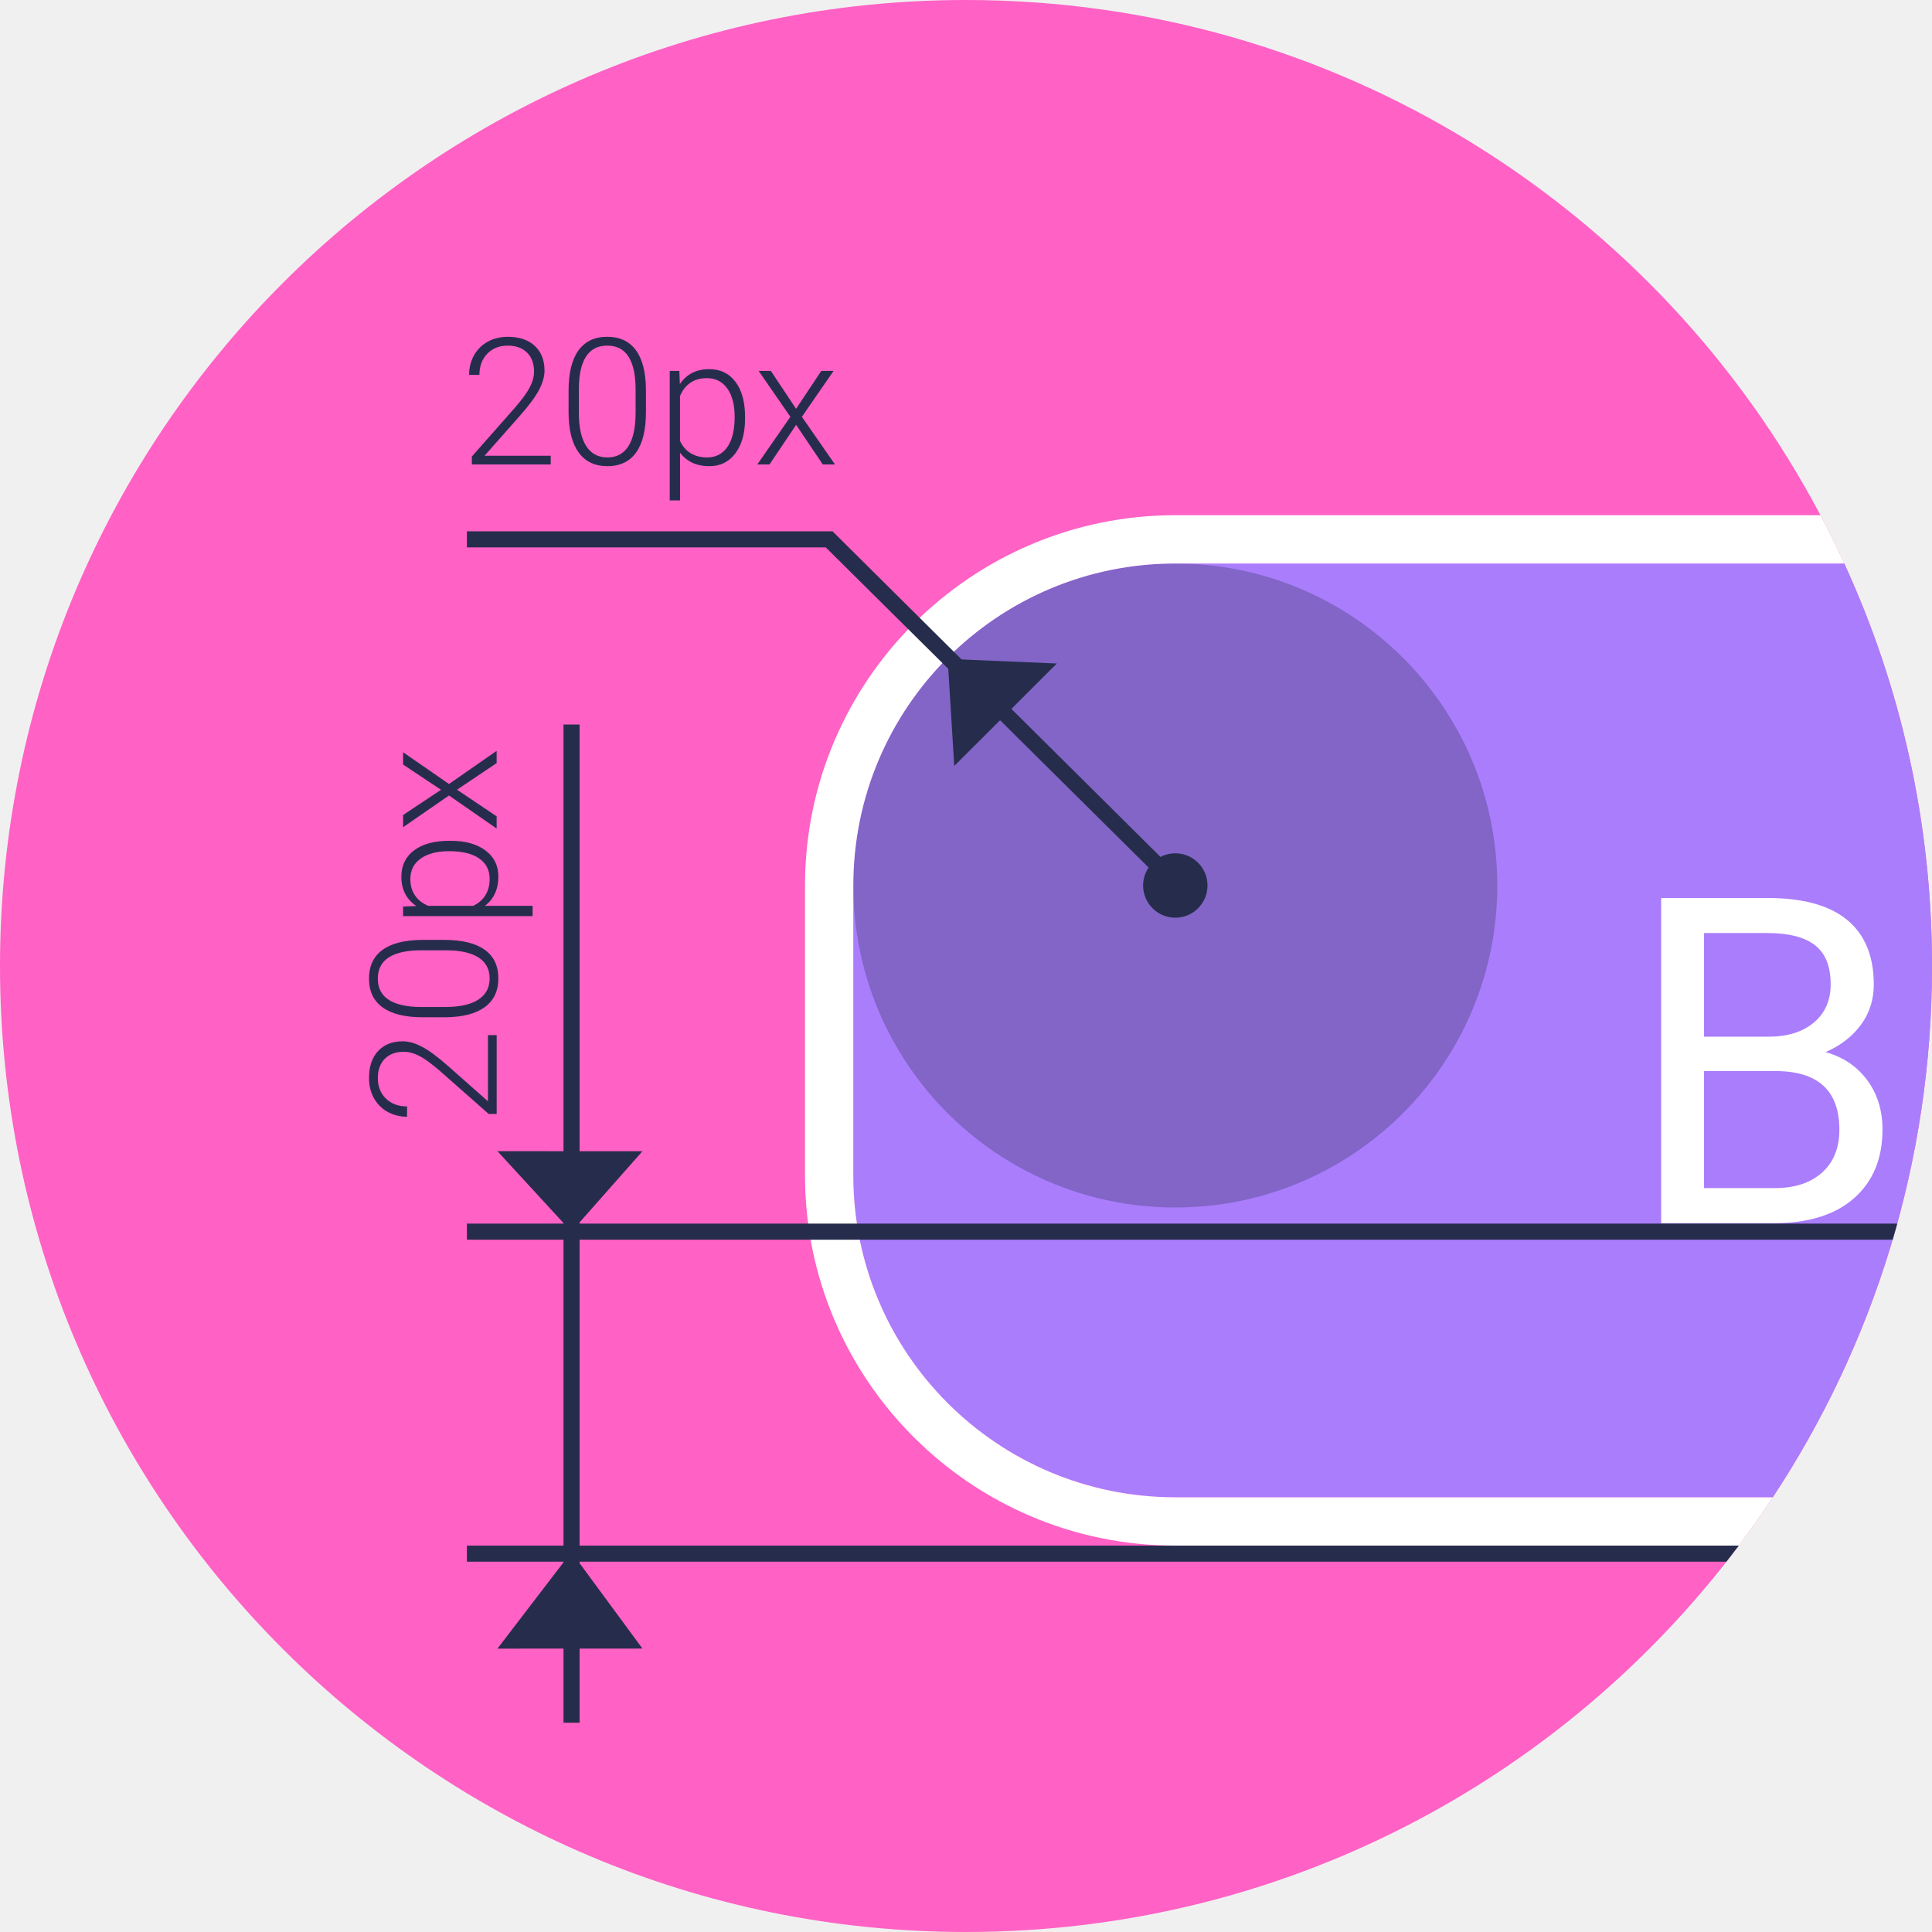
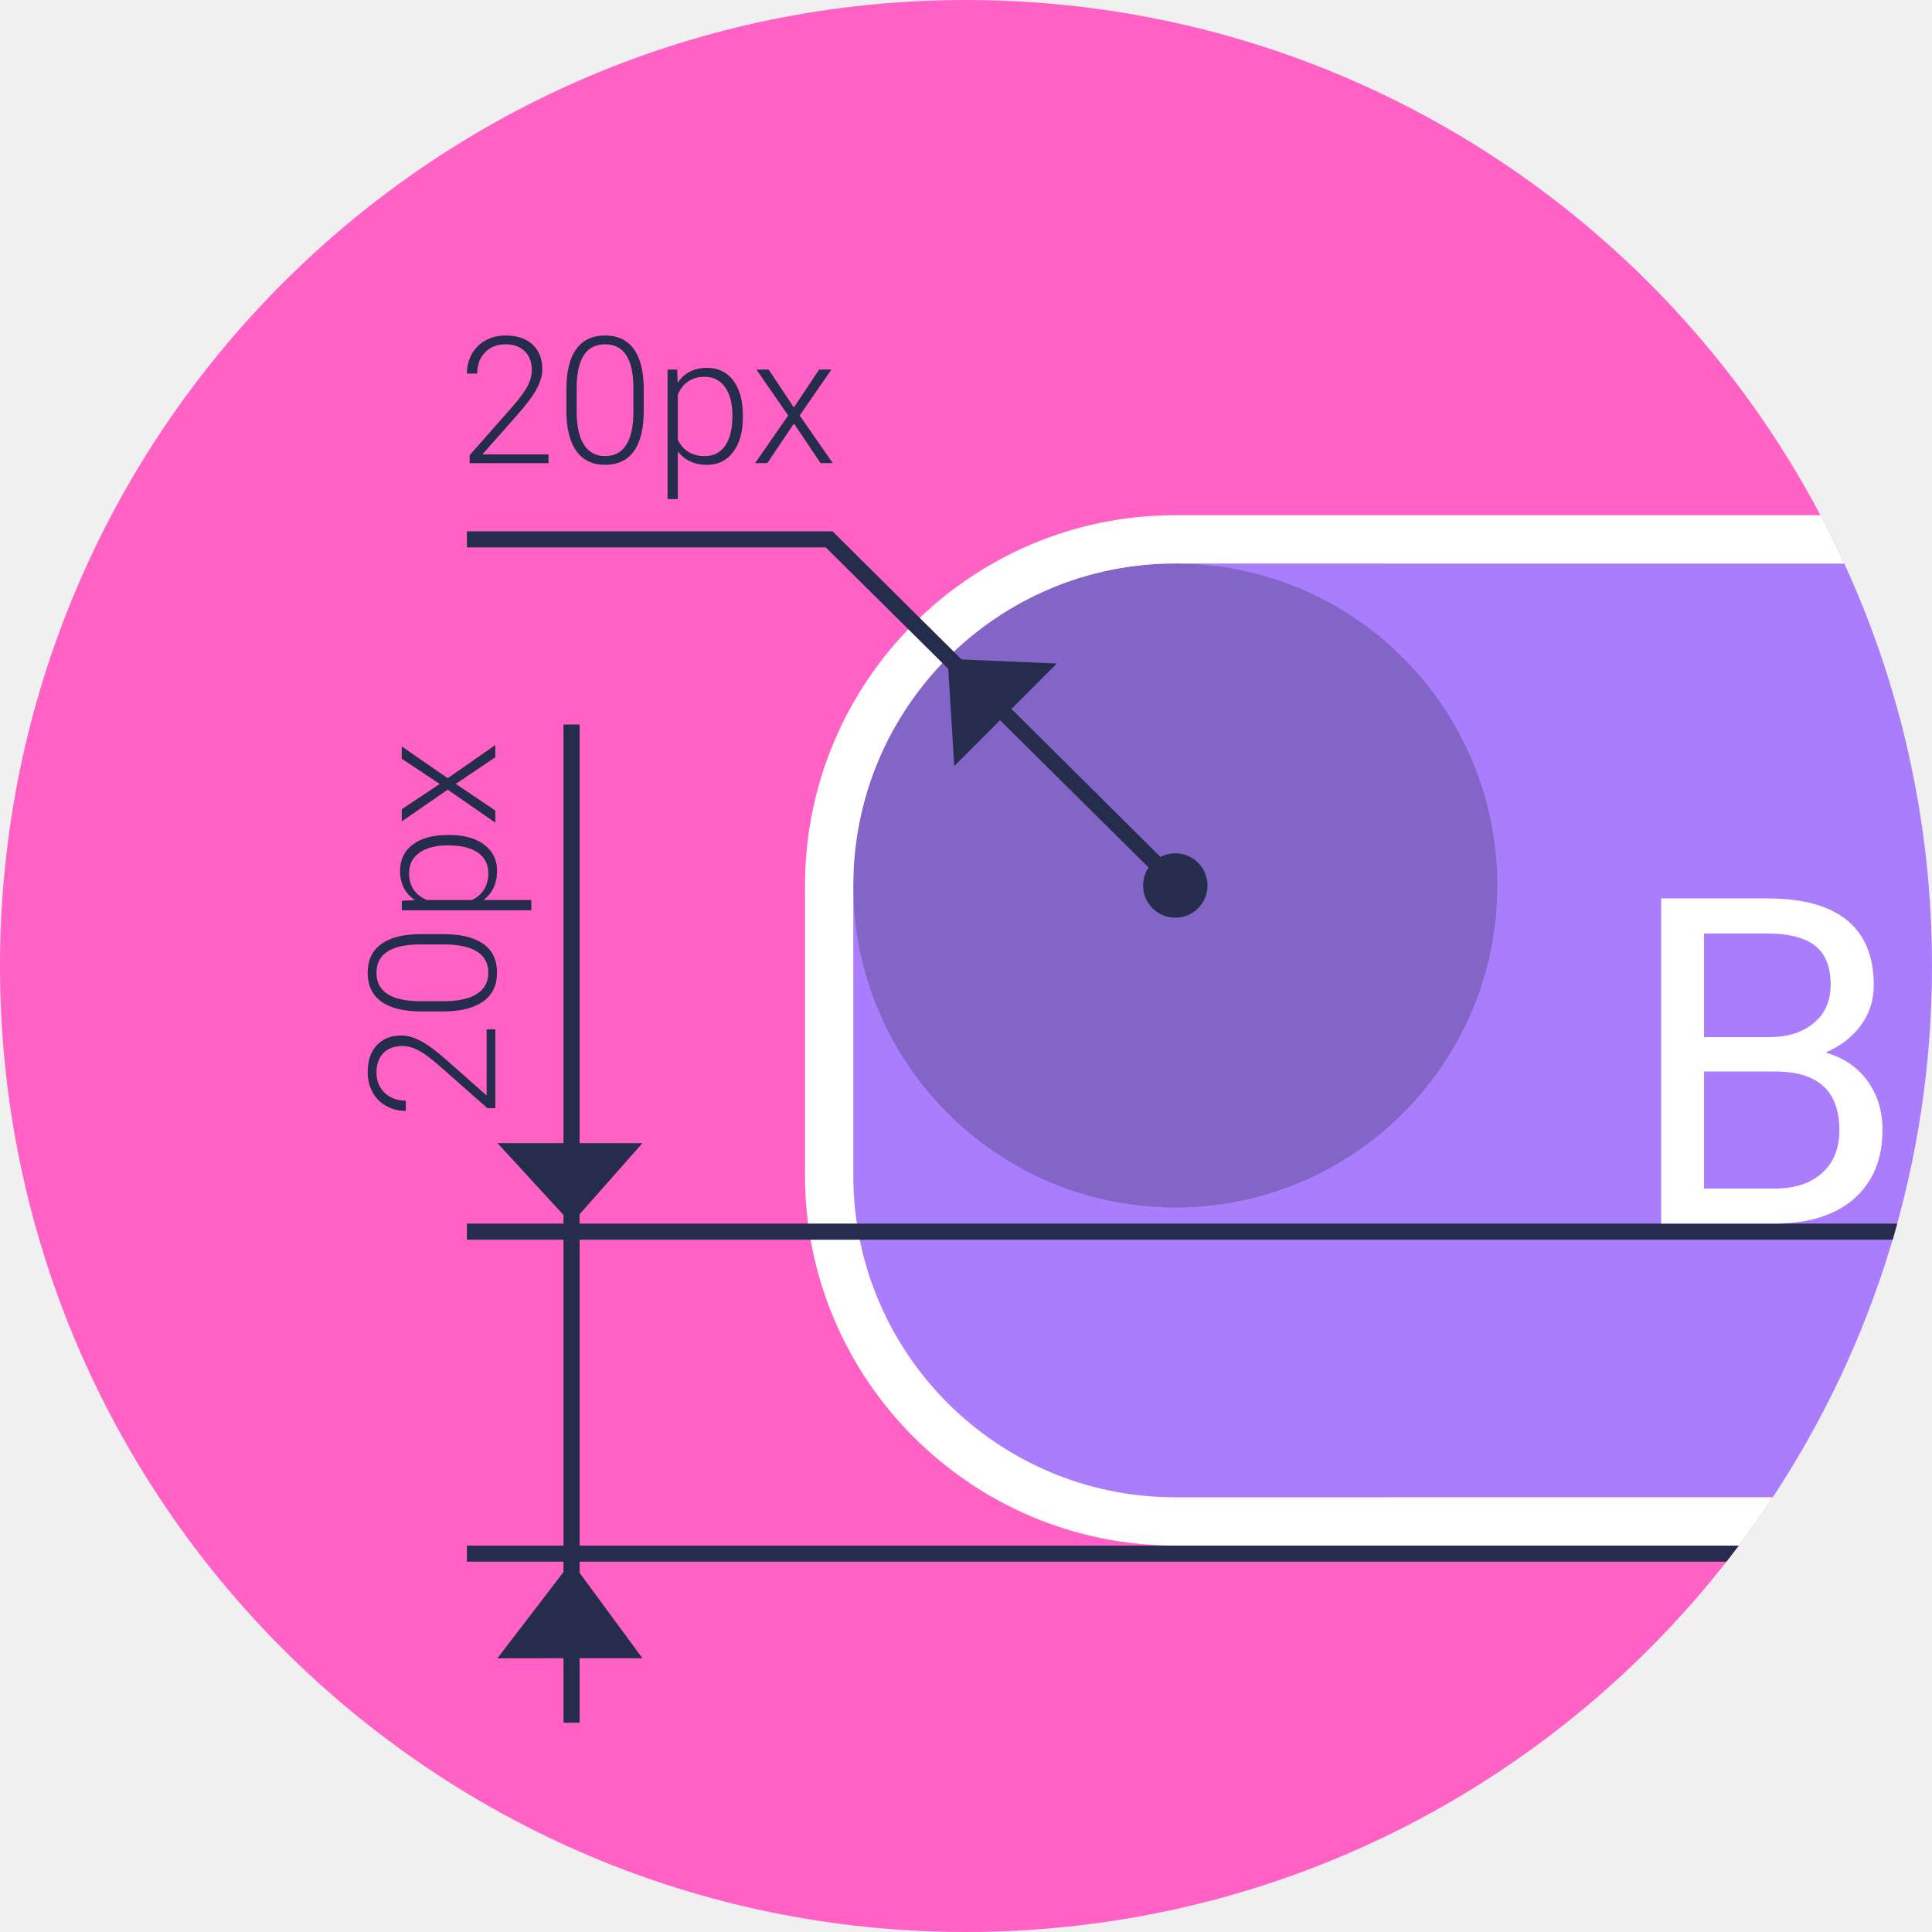
<svg xmlns="http://www.w3.org/2000/svg" version="1.1" id="Слой_1" x="0px" y="0px" width="120px" height="120px" viewBox="0 0 120 120" enable-background="new 0 0 120 120" xml:space="preserve">
-   <path fill-rule="evenodd" clip-rule="evenodd" fill="#FF61C5" d="M114.55,35c-0.46-1.02-0.95-2.02-1.479-3  C103.02,12.97,83.03,0,60,0C26.86,0,0,26.86,0,60c0,33.14,26.86,60,60,60c19.63,0,37.06-9.43,48-24c0.74-0.98,1.44-1.98,2.11-3  c6.25-9.47,9.89-20.81,9.89-33C120,51.08,118.05,42.61,114.55,35z" />
-   <path fill-rule="evenodd" clip-rule="evenodd" fill="#AA7DFC" d="M114.55,35H73c-11.05,0-20,8.95-20,20v18c0,11.05,8.95,20,20,20  h37.11c6.25-9.47,9.89-20.81,9.89-33C120,51.08,118.05,42.61,114.55,35z" />
-   <path fill-rule="evenodd" clip-rule="evenodd" fill="#8265C7" d="M73,35c11.046,0,20,8.955,20,20c0,11.045-8.954,20-20,20  s-20-8.955-20-20C53,43.955,61.954,35,73,35z" />
-   <path fill="#FFFFFF" d="M53,73V55c0-11.05,8.95-20,20-20h41.55c-0.46-1.02-0.95-2.02-1.479-3H73c-12.68,0-23,10.32-23,23v18  c0,12.68,10.32,23,23,23h35c0.74-0.98,1.44-1.98,2.11-3H73C61.95,93,53,84.05,53,73z" />
-   <polygon fill="#262D4C" points="108,96 36,96 36,77 117.56,77 117.84,76 36,76 36,45 35,45 35,76 29,76 29,77 35,77 35,96 29,96   29,97 35,97 35,107 36,107 36,97 107.23,97 " />
+   <path fill="#FF61C5" d="M86,93h24.11c-0.67,1.02-1.37,2.02-2.11,3c-10.94,14.57-28.37,24-48,24C26.86,120,0,93.14,0,60  C0,26.86,26.86,0,60,0c23.03,0,43.02,12.97,53.07,32c0.529,0.98,1.02,1.98,1.479,3H86V93z" />
+   <path fill="#AA7DFC" d="M114.55,35H73c-11.05,0-20,8.95-20,20v18c0,11.05,8.95,20,20,20h37.109c6.25-9.471,9.891-20.811,9.891-33  C120,51.08,118.05,42.61,114.55,35z" />
+   <path fill="#8265C7" d="M73,35c11.046,0,20,8.955,20,20s-8.954,20-20,20s-20-8.955-20-20S61.954,35,73,35z" />
+   <path fill="#FFFFFF" d="M53,73V55c0-11.05,8.95-20,20-20h41.55c-0.46-1.02-0.95-2.02-1.479-3H73c-12.68,0-23,10.32-23,23v18  c0,12.68,10.32,23,23,23h35c0.74-0.98,1.439-1.98,2.109-3H73C61.95,93,53,84.05,53,73z" />
+   <polygon fill="#262D4C" points="108,96 36,96 36,77 117.561,77 117.84,76 36,76 36,45 35,45 35,76 29,76 29,77 35,77 35,96 29,96   29,97 35,97 35,107 36,107 36,97 107.23,97 " />
  <g>
    <g>
-       <path fill="#262D4C" d="M32.279,25.839c0.573-0.647,0.974-1.188,1.201-1.621c0.227-0.434,0.341-0.833,0.341-1.198    c0-0.648-0.201-1.16-0.604-1.536c-0.402-0.376-0.962-0.564-1.679-0.564c-0.469,0-0.887,0.104-1.254,0.309    c-0.367,0.206-0.649,0.49-0.849,0.852c-0.198,0.362-0.298,0.764-0.298,1.203h0.639c0-0.537,0.162-0.974,0.486-1.311    c0.324-0.336,0.749-0.505,1.275-0.505c0.509,0,0.908,0.145,1.198,0.433s0.435,0.68,0.435,1.174c0,0.314-0.086,0.639-0.258,0.973    c-0.172,0.332-0.479,0.755-0.924,1.268l-2.68,3.039v0.494h4.898v-0.542h-4.109L32.279,25.839z M37.715,20.919    c-0.784,0-1.38,0.283-1.788,0.849c-0.408,0.566-0.612,1.399-0.612,2.498v1.401c0.011,1.071,0.222,1.887,0.634,2.447    c0.411,0.561,1.004,0.84,1.777,0.84c0.788,0,1.384-0.285,1.789-0.856c0.404-0.571,0.606-1.407,0.606-2.511v-1.434    c-0.015-1.064-0.226-1.869-0.634-2.415S38.488,20.919,37.715,20.919z M39.477,25.688c-0.003,0.893-0.153,1.568-0.448,2.031    c-0.295,0.461-0.73,0.692-1.303,0.692c-0.576,0-1.016-0.236-1.318-0.709s-0.454-1.155-0.454-2.046V24.12    c0.008-0.873,0.158-1.533,0.451-1.981c0.294-0.448,0.73-0.672,1.311-0.672c0.591,0,1.032,0.229,1.324,0.688    c0.292,0.459,0.438,1.136,0.438,2.03V25.688z M44.048,22.929c-0.795,0-1.402,0.309-1.821,0.929l-0.032-0.821h-0.596v8.045h0.639    v-2.965c0.422,0.559,1.031,0.838,1.826,0.838c0.674,0,1.211-0.266,1.611-0.797c0.4-0.532,0.602-1.251,0.602-2.156v-0.092    c0-0.935-0.197-1.665-0.594-2.191C45.287,23.191,44.742,22.929,44.048,22.929z M45.179,27.765    c-0.303,0.432-0.725,0.647-1.266,0.647c-0.391,0-0.729-0.088-1.016-0.263c-0.286-0.176-0.506-0.43-0.66-0.764v-2.787    c0.15-0.361,0.367-0.637,0.65-0.827c0.282-0.19,0.621-0.284,1.015-0.284c0.544,0,0.969,0.215,1.272,0.645    c0.305,0.43,0.457,1.015,0.457,1.756C45.632,26.708,45.48,27.333,45.179,27.765z M49.806,25.888l1.971-2.852h-0.763l-1.568,2.357    l-1.568-2.357H47.12l1.971,2.852l-2.052,2.959h0.757l1.654-2.459l1.654,2.459h0.758L49.806,25.888z" />
+       <path fill="#262D4C" d="M32.143,25.757c0.572-0.647,0.974-1.188,1.201-1.621c0.227-0.434,0.34-0.833,0.34-1.198    c0-0.648-0.2-1.16-0.604-1.536c-0.402-0.376-0.962-0.564-1.679-0.564c-0.47,0-0.888,0.104-1.254,0.309    c-0.367,0.206-0.649,0.49-0.849,0.852C29.1,22.361,29,22.763,29,23.202h0.639c0-0.537,0.162-0.974,0.486-1.311    c0.324-0.336,0.749-0.505,1.275-0.505c0.509,0,0.908,0.145,1.197,0.433c0.291,0.288,0.436,0.68,0.436,1.174    c0,0.314-0.086,0.639-0.258,0.973c-0.172,0.332-0.479,0.755-0.924,1.268l-2.68,3.039v0.494h4.897v-0.542h-4.108L32.143,25.757z     M37.578,20.837c-0.783,0-1.38,0.283-1.788,0.849c-0.407,0.566-0.612,1.399-0.612,2.498v1.401    c0.012,1.071,0.223,1.887,0.635,2.447c0.41,0.561,1.004,0.84,1.777,0.84c0.787,0,1.383-0.285,1.789-0.856    c0.403-0.571,0.605-1.407,0.605-2.511v-1.434c-0.016-1.064-0.227-1.869-0.635-2.415C38.942,21.11,38.352,20.837,37.578,20.837z     M39.34,25.606c-0.002,0.893-0.152,1.568-0.447,2.031c-0.295,0.461-0.73,0.692-1.303,0.692c-0.576,0-1.017-0.236-1.318-0.709    c-0.303-0.473-0.454-1.155-0.454-2.046v-1.536c0.008-0.873,0.157-1.533,0.45-1.981c0.295-0.448,0.73-0.672,1.312-0.672    c0.591,0,1.032,0.229,1.324,0.688c0.292,0.459,0.438,1.136,0.438,2.03v1.503H39.34z M43.911,22.847    c-0.795,0-1.401,0.309-1.821,0.929l-0.031-0.821h-0.596V31h0.639v-2.965c0.422,0.559,1.031,0.838,1.826,0.838    c0.674,0,1.211-0.266,1.61-0.797c0.4-0.532,0.603-1.251,0.603-2.156v-0.092c0-0.935-0.197-1.665-0.594-2.191    C45.15,23.109,44.605,22.847,43.911,22.847z M45.043,27.683c-0.304,0.432-0.726,0.647-1.267,0.647    c-0.392,0-0.729-0.088-1.017-0.263c-0.285-0.176-0.506-0.43-0.66-0.764v-2.787c0.15-0.361,0.367-0.637,0.65-0.827    c0.282-0.19,0.621-0.284,1.016-0.284c0.543,0,0.969,0.215,1.271,0.645c0.305,0.43,0.457,1.015,0.457,1.756    C45.495,26.626,45.344,27.251,45.043,27.683z M49.67,25.806l1.971-2.852h-0.764l-1.568,2.357l-1.567-2.357h-0.758l1.971,2.852    l-2.052,2.959h0.757l1.654-2.459l1.653,2.459h0.758L49.67,25.806z" />
    </g>
  </g>
  <g>
    <g>
-       <path fill="#262D4C" d="M30.305,68.401l-2.466-2.181c-0.647-0.573-1.188-0.974-1.621-1.201c-0.434-0.227-0.833-0.341-1.198-0.341    c-0.648,0-1.16,0.201-1.536,0.604c-0.376,0.402-0.564,0.962-0.564,1.679c0,0.469,0.104,0.887,0.309,1.254    c0.206,0.367,0.49,0.649,0.852,0.849c0.362,0.198,0.764,0.298,1.203,0.298v-0.639c-0.537,0-0.974-0.162-1.311-0.486    c-0.336-0.324-0.505-0.749-0.505-1.275c0-0.509,0.145-0.908,0.433-1.198s0.68-0.435,1.174-0.435c0.314,0,0.639,0.086,0.973,0.258    c0.332,0.172,0.755,0.479,1.268,0.924l3.039,2.68h0.494v-4.898h-0.542V68.401z M30.098,58.985    c-0.571-0.404-1.407-0.606-2.511-0.606h-1.434c-1.064,0.015-1.869,0.226-2.415,0.634s-0.819,0.999-0.819,1.772    c0,0.784,0.283,1.38,0.849,1.788c0.566,0.408,1.399,0.612,2.498,0.612h1.401c1.071-0.011,1.887-0.222,2.447-0.634    c0.561-0.411,0.84-1.004,0.84-1.777C30.954,59.986,30.669,59.391,30.098,58.985z M29.703,62.093    c-0.473,0.303-1.155,0.454-2.046,0.454H26.12c-0.873-0.008-1.533-0.158-1.981-0.451c-0.448-0.294-0.672-0.73-0.672-1.311    c0-0.591,0.229-1.032,0.688-1.324c0.459-0.292,1.136-0.438,2.03-0.438h1.504c0.893,0.003,1.568,0.153,2.031,0.448    c0.461,0.295,0.692,0.73,0.692,1.303C30.412,61.351,30.176,61.79,29.703,62.093z M30.116,56.263    c0.559-0.422,0.838-1.031,0.838-1.826c0-0.674-0.266-1.211-0.797-1.611c-0.532-0.4-1.251-0.602-2.156-0.602h-0.092    c-0.935,0-1.665,0.197-2.191,0.594c-0.526,0.396-0.789,0.94-0.789,1.635c0,0.795,0.309,1.402,0.929,1.821l-0.821,0.032v0.596    h8.045v-0.639H30.116z M29.386,56.263h-2.787c-0.361-0.15-0.637-0.367-0.827-0.65c-0.19-0.282-0.284-0.621-0.284-1.015    c0-0.544,0.215-0.969,0.645-1.272c0.43-0.305,1.015-0.457,1.756-0.457c0.82,0,1.445,0.151,1.877,0.453    c0.432,0.303,0.647,0.725,0.647,1.266c0,0.391-0.088,0.729-0.263,1.016C29.974,55.889,29.72,56.108,29.386,56.263z M30.847,51.461    v-0.757l-2.459-1.654l2.459-1.654v-0.758l-2.959,2.057l-2.852-1.971v0.763l2.357,1.568l-2.357,1.568v0.757l2.852-1.971    L30.847,51.461z" />
+       <path fill="#262D4C" d="M30.223,68.039l-2.466-2.18c-0.647-0.574-1.188-0.975-1.621-1.201c-0.434-0.227-0.833-0.342-1.198-0.342    c-0.647,0-1.16,0.201-1.536,0.605c-0.376,0.4-0.564,0.961-0.564,1.678c0,0.469,0.104,0.887,0.309,1.254    c0.206,0.367,0.49,0.65,0.852,0.85C24.361,68.9,24.764,69,25.202,69v-0.639c-0.537,0-0.974-0.162-1.311-0.486    c-0.336-0.322-0.505-0.748-0.505-1.273c0-0.51,0.145-0.908,0.433-1.199c0.289-0.289,0.68-0.434,1.174-0.434    c0.313,0,0.639,0.086,0.973,0.258c0.332,0.172,0.755,0.479,1.269,0.924l3.039,2.68h0.494v-4.898h-0.543v4.107H30.223z     M30.016,58.624c-0.57-0.404-1.406-0.606-2.511-0.606H26.07c-1.063,0.015-1.868,0.226-2.415,0.634    c-0.546,0.408-0.819,0.998-0.819,1.771c0,0.783,0.283,1.381,0.849,1.789c0.566,0.406,1.399,0.611,2.498,0.611h1.401    c1.071-0.012,1.888-0.223,2.446-0.635c0.562-0.41,0.841-1.004,0.841-1.777C30.872,59.625,30.587,59.03,30.016,58.624z     M29.621,61.732c-0.473,0.303-1.155,0.453-2.046,0.453h-1.537c-0.873-0.008-1.533-0.158-1.981-0.451    c-0.448-0.293-0.672-0.729-0.672-1.311c0-0.592,0.229-1.031,0.688-1.324c0.46-0.292,1.137-0.438,2.031-0.438h1.504    c0.893,0.003,1.567,0.153,2.031,0.448c0.461,0.295,0.691,0.729,0.691,1.302C30.33,60.99,30.094,61.43,29.621,61.732z     M30.034,55.902c0.559-0.422,0.838-1.031,0.838-1.826c0-0.674-0.267-1.211-0.797-1.611c-0.532-0.4-1.251-0.602-2.156-0.602h-0.092    c-0.935,0-1.665,0.197-2.191,0.594c-0.526,0.396-0.788,0.94-0.788,1.635c0,0.795,0.309,1.402,0.928,1.821l-0.82,0.032v0.596H33    v-0.639H30.034z M29.304,55.902h-2.786c-0.361-0.15-0.638-0.367-0.828-0.65c-0.189-0.282-0.283-0.621-0.283-1.015    c0-0.544,0.215-0.969,0.645-1.272c0.43-0.305,1.016-0.457,1.756-0.457c0.82,0,1.445,0.151,1.877,0.453    c0.433,0.303,0.647,0.725,0.647,1.266c0,0.391-0.088,0.729-0.263,1.016C29.893,55.528,29.639,55.747,29.304,55.902z M30.766,51.1    v-0.757l-2.459-1.654l2.459-1.654v-0.758l-2.959,2.057l-2.853-1.971v0.763l2.356,1.568l-2.356,1.568v0.757l2.853-1.971    L30.766,51.1z" />
    </g>
  </g>
-   <path fill-rule="evenodd" clip-rule="evenodd" fill="#262D4C" d="M30.897,71.501l4.593,4.998l4.413-4.994" />
-   <path fill-rule="evenodd" clip-rule="evenodd" fill="#262D4C" d="M30.897,102.399l4.593-5.998l4.413,5.994" />
-   <path fill-rule="evenodd" clip-rule="evenodd" fill="#262D4C" d="M65.641,41.211l-6.781-0.287l0.411,6.652" />
-   <path fill-rule="evenodd" clip-rule="evenodd" fill="#262D4C" d="M73,53c1.104,0,2,0.896,2,2s-0.896,2-2,2s-2-0.896-2-2  S71.896,53,73,53z" />
+   <path fill="#262D4C" d="M30.896,71l4.594,4.998l4.412-4.994" />
+   <path fill="#262D4C" d="M30.896,102.998L35.49,97l4.412,5.994" />
+   <path fill="#262D4C" d="M65.641,41.211l-6.781-0.287l0.412,6.652" />
+   <path fill="#262D4C" d="M73,53c1.104,0,2,0.896,2,2s-0.896,2-2,2s-2-0.896-2-2S71.896,53,73,53z" />
  <path fill="none" stroke="#262D4C" stroke-miterlimit="10" d="M30,33.5" />
-   <path fill="none" stroke="#262D4C" stroke-miterlimit="10" d="M29.138,33.5" />
-   <path fill="#262D4C" d="M51.71,33H29v1h22.29l20.17,20h1.4L51.71,33z" />
-   <path fill="#FFFFFF" d="M103.178,75.973V55.775h6.603c2.192,0,3.841,0.453,4.945,1.359c1.105,0.907,1.658,2.248,1.658,4.023  c0,0.943-0.269,1.778-0.805,2.504s-1.268,1.288-2.191,1.686c1.091,0.306,1.953,0.886,2.587,1.741c0.633,0.855,0.95,1.875,0.95,3.059  c0,1.813-0.588,3.236-1.762,4.272c-1.175,1.036-2.835,1.554-4.98,1.554H103.178z M105.841,64.39h4.022  c1.166,0,2.098-0.292,2.796-0.876s1.047-1.377,1.047-2.377c0-1.112-0.323-1.921-0.971-2.426c-0.647-0.505-1.633-0.758-2.955-0.758  h-3.939V64.39z M105.841,66.525v7.27h4.397c1.239,0,2.217-0.321,2.934-0.965c0.717-0.643,1.075-1.527,1.075-2.656  c0-2.432-1.322-3.648-3.967-3.648H105.841z" />
+   <path fill="none" stroke="#262D4C" stroke-miterlimit="10" d="M29.139,33.5" />
+   <path fill="#262D4C" d="M51.71,33H29v1h22.29l20.17,20h1.399L51.71,33z" />
+   <path fill="#FFFFFF" d="M103.178,76V55.803h6.604c2.191,0,3.841,0.453,4.945,1.359c1.104,0.907,1.657,2.248,1.657,4.024  c0,0.941-0.269,1.777-0.805,2.504c-0.536,0.725-1.269,1.287-2.19,1.686c1.09,0.305,1.952,0.885,2.586,1.74  c0.633,0.855,0.95,1.875,0.95,3.059c0,1.814-0.588,3.236-1.762,4.273c-1.175,1.035-2.835,1.553-4.979,1.553H103.178z   M105.841,64.418h4.022c1.166,0,2.098-0.293,2.796-0.877s1.047-1.377,1.047-2.377c0-1.111-0.323-1.92-0.972-2.425  c-0.646-0.505-1.633-0.758-2.955-0.758h-3.938V64.418z M105.841,66.553v7.27h4.397c1.238,0,2.217-0.32,2.934-0.965  c0.717-0.643,1.075-1.527,1.075-2.656c0-2.432-1.322-3.648-3.968-3.648H105.841L105.841,66.553z" />
</svg>
